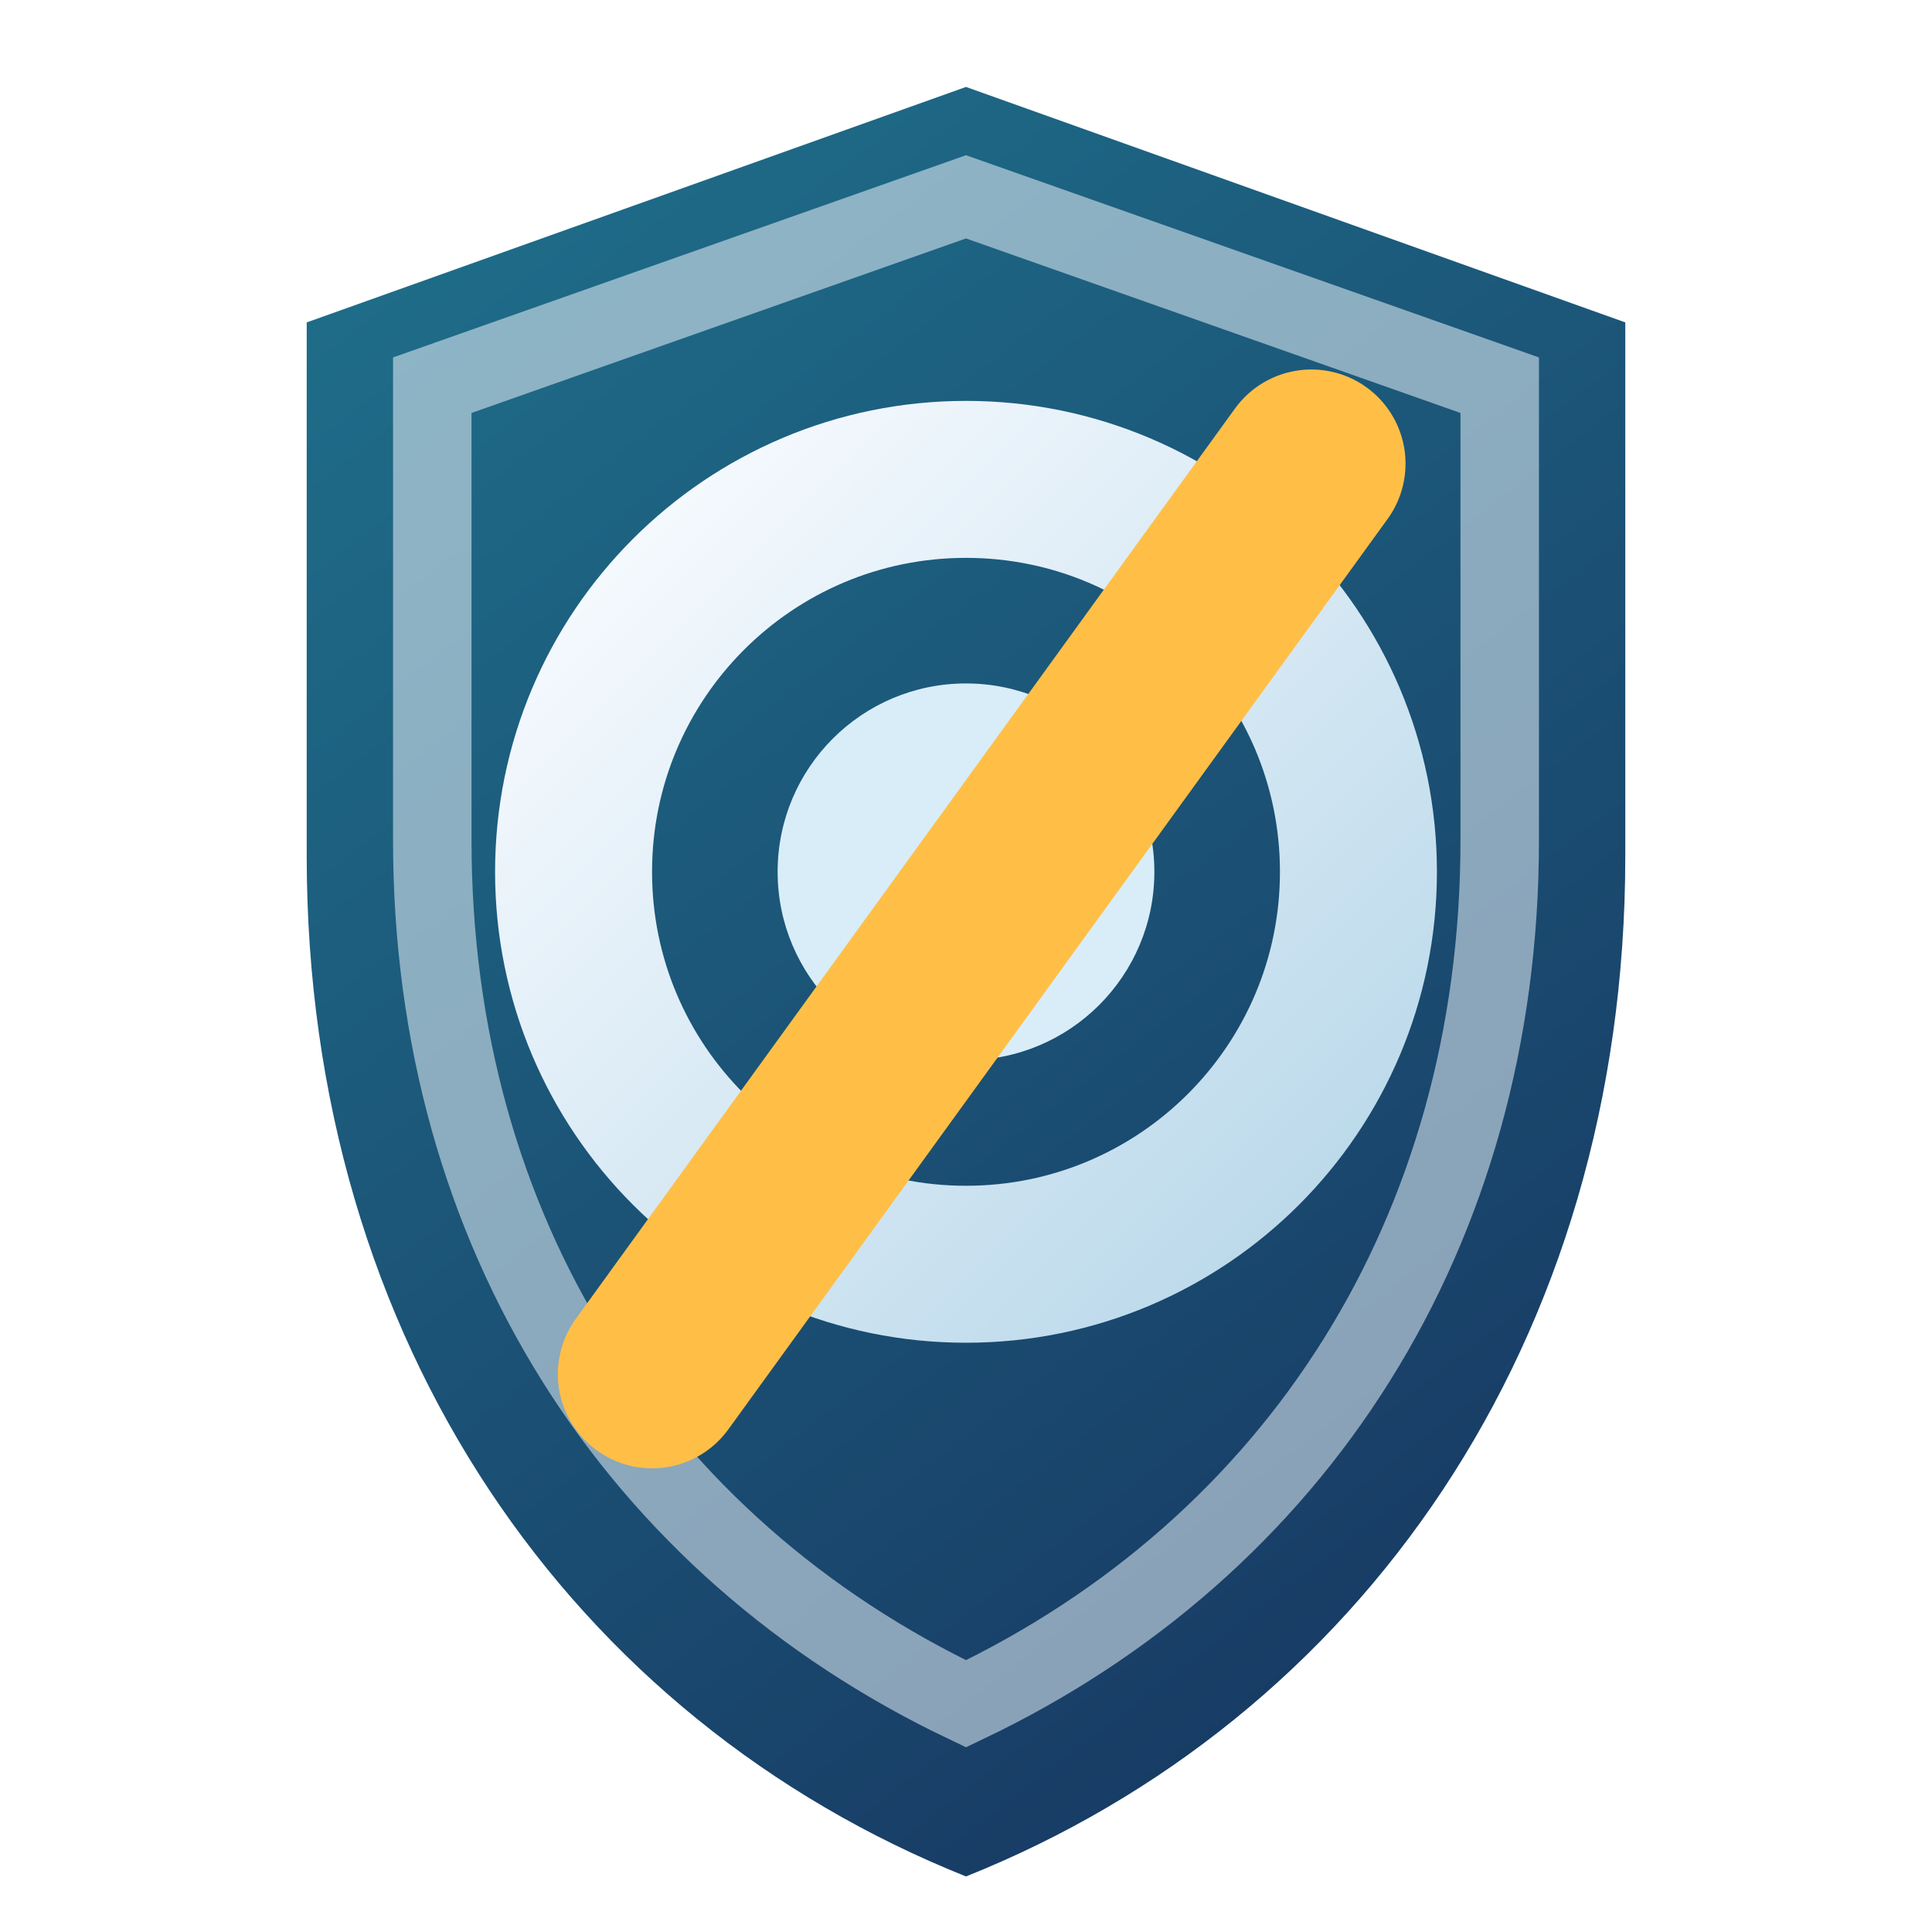
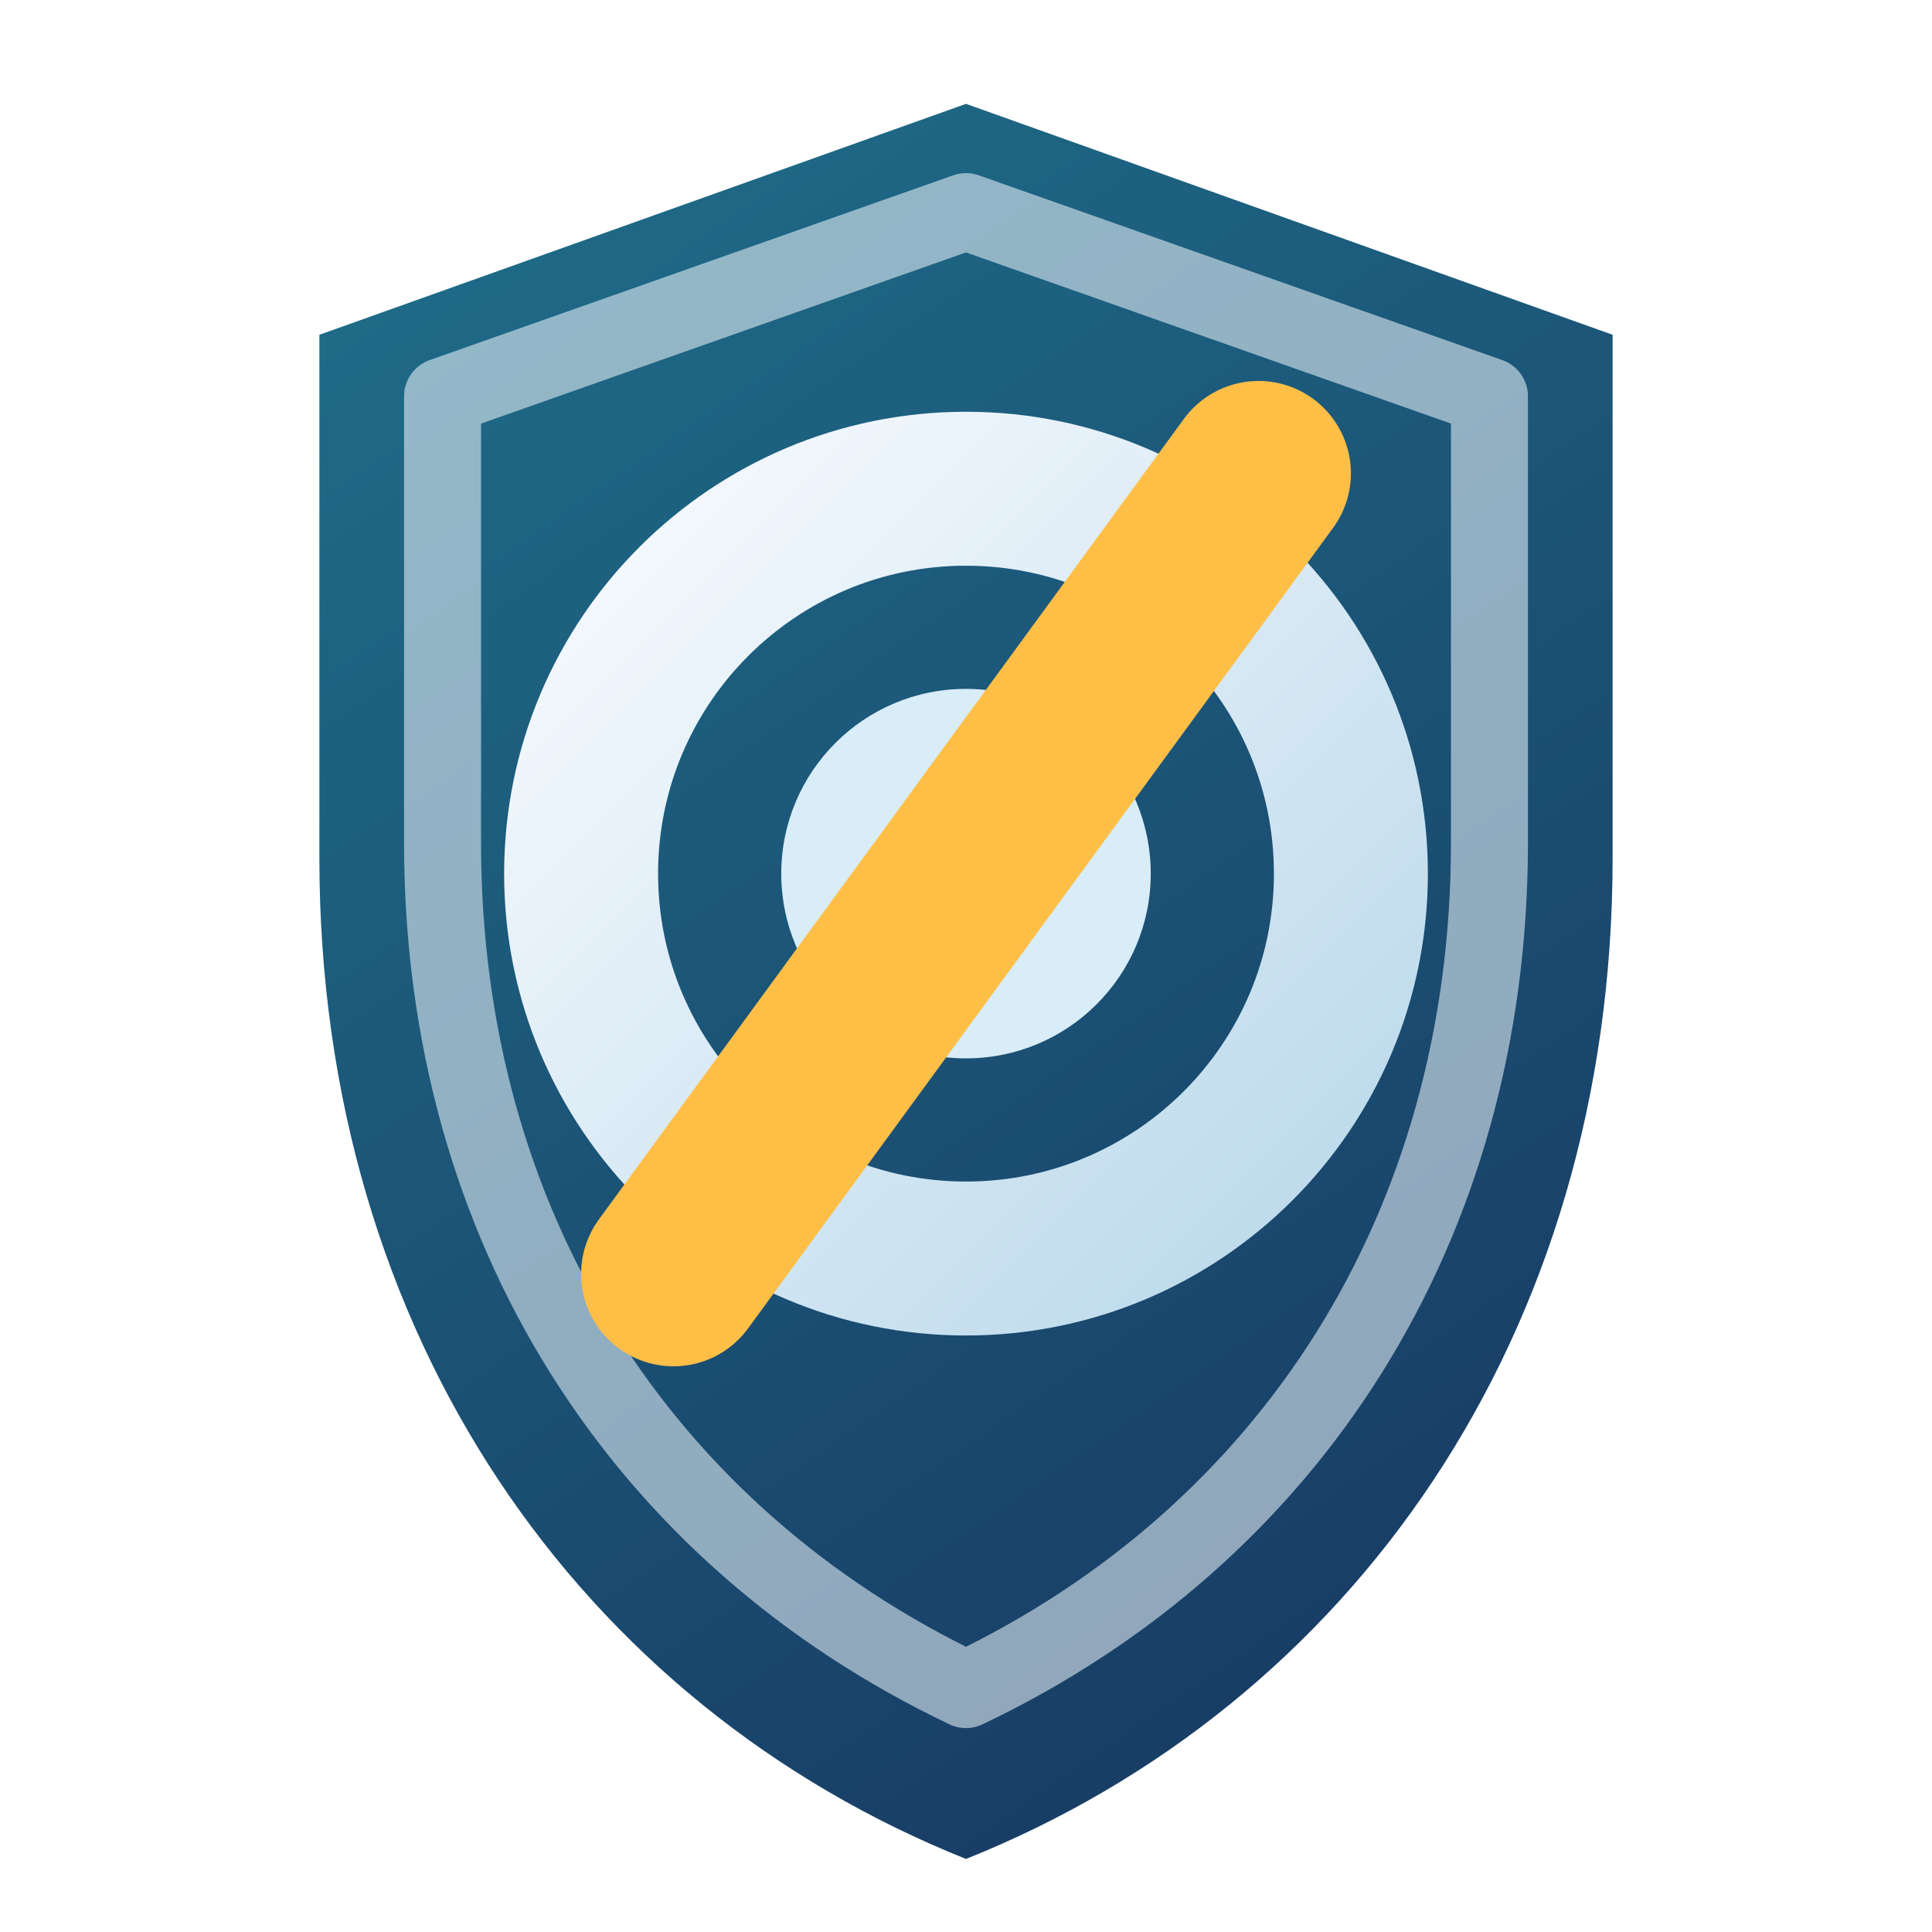
<svg xmlns="http://www.w3.org/2000/svg" viewBox="0 0 128 128" role="img" aria-label="Defense against Distractions icon">
  <defs>
-     <linearGradient id="shield" x1="24" y1="14" x2="104" y2="118" gradientUnits="userSpaceOnUse">
+     <linearGradient id="shield" x1="24" y1="8" x2="104" y2="124" gradientUnits="userSpaceOnUse">
      <stop offset="0" stop-color="#1f6f8b" />
      <stop offset="1" stop-color="#17345f" />
    </linearGradient>
-     <linearGradient id="ring" x1="40" y1="34" x2="88" y2="82" gradientUnits="userSpaceOnUse">
+     <linearGradient id="ring" x1="38" y1="32" x2="90" y2="84" gradientUnits="userSpaceOnUse">
      <stop offset="0" stop-color="#f8fbff" />
      <stop offset="1" stop-color="#b9d8ea" />
    </linearGradient>
  </defs>
-   <g transform="translate(64 64) scale(1.04) translate(-64 -64)">
+   <g transform="translate(64 64) scale(1.02) translate(-64 -64)">
    <path fill="url(#shield)" d="M64 8 106 23v34c0 31-17 55-42 65-25-10-42-34-42-65V23L64 8Z" />
-     <path fill="none" stroke="#e7f2f9" stroke-opacity=".55" stroke-width="5" d="M64 15 98 27v29c0 25-13 45-34 55-21-10-34-30-34-55V27l34-12Z" />
+     <path fill="none" stroke="#e7f2f9" stroke-opacity=".58" stroke-width="5" stroke-linejoin="round" d="M64 15 98 27v29c0 25-13 45-34 55-21-10-34-30-34-55V27l34-12Z" />
    <circle cx="64" cy="58" r="25" fill="none" stroke="url(#ring)" stroke-width="10" />
    <circle cx="64" cy="58" r="12" fill="#d8edf8" />
-     <path fill="none" stroke="#ffbf47" stroke-linecap="round" stroke-width="12" d="M86 32 44 90" />
+     <path fill="none" stroke="#ffbf47" stroke-linecap="round" stroke-width="12" d="M83 32 45 84" />
  </g>
</svg>
